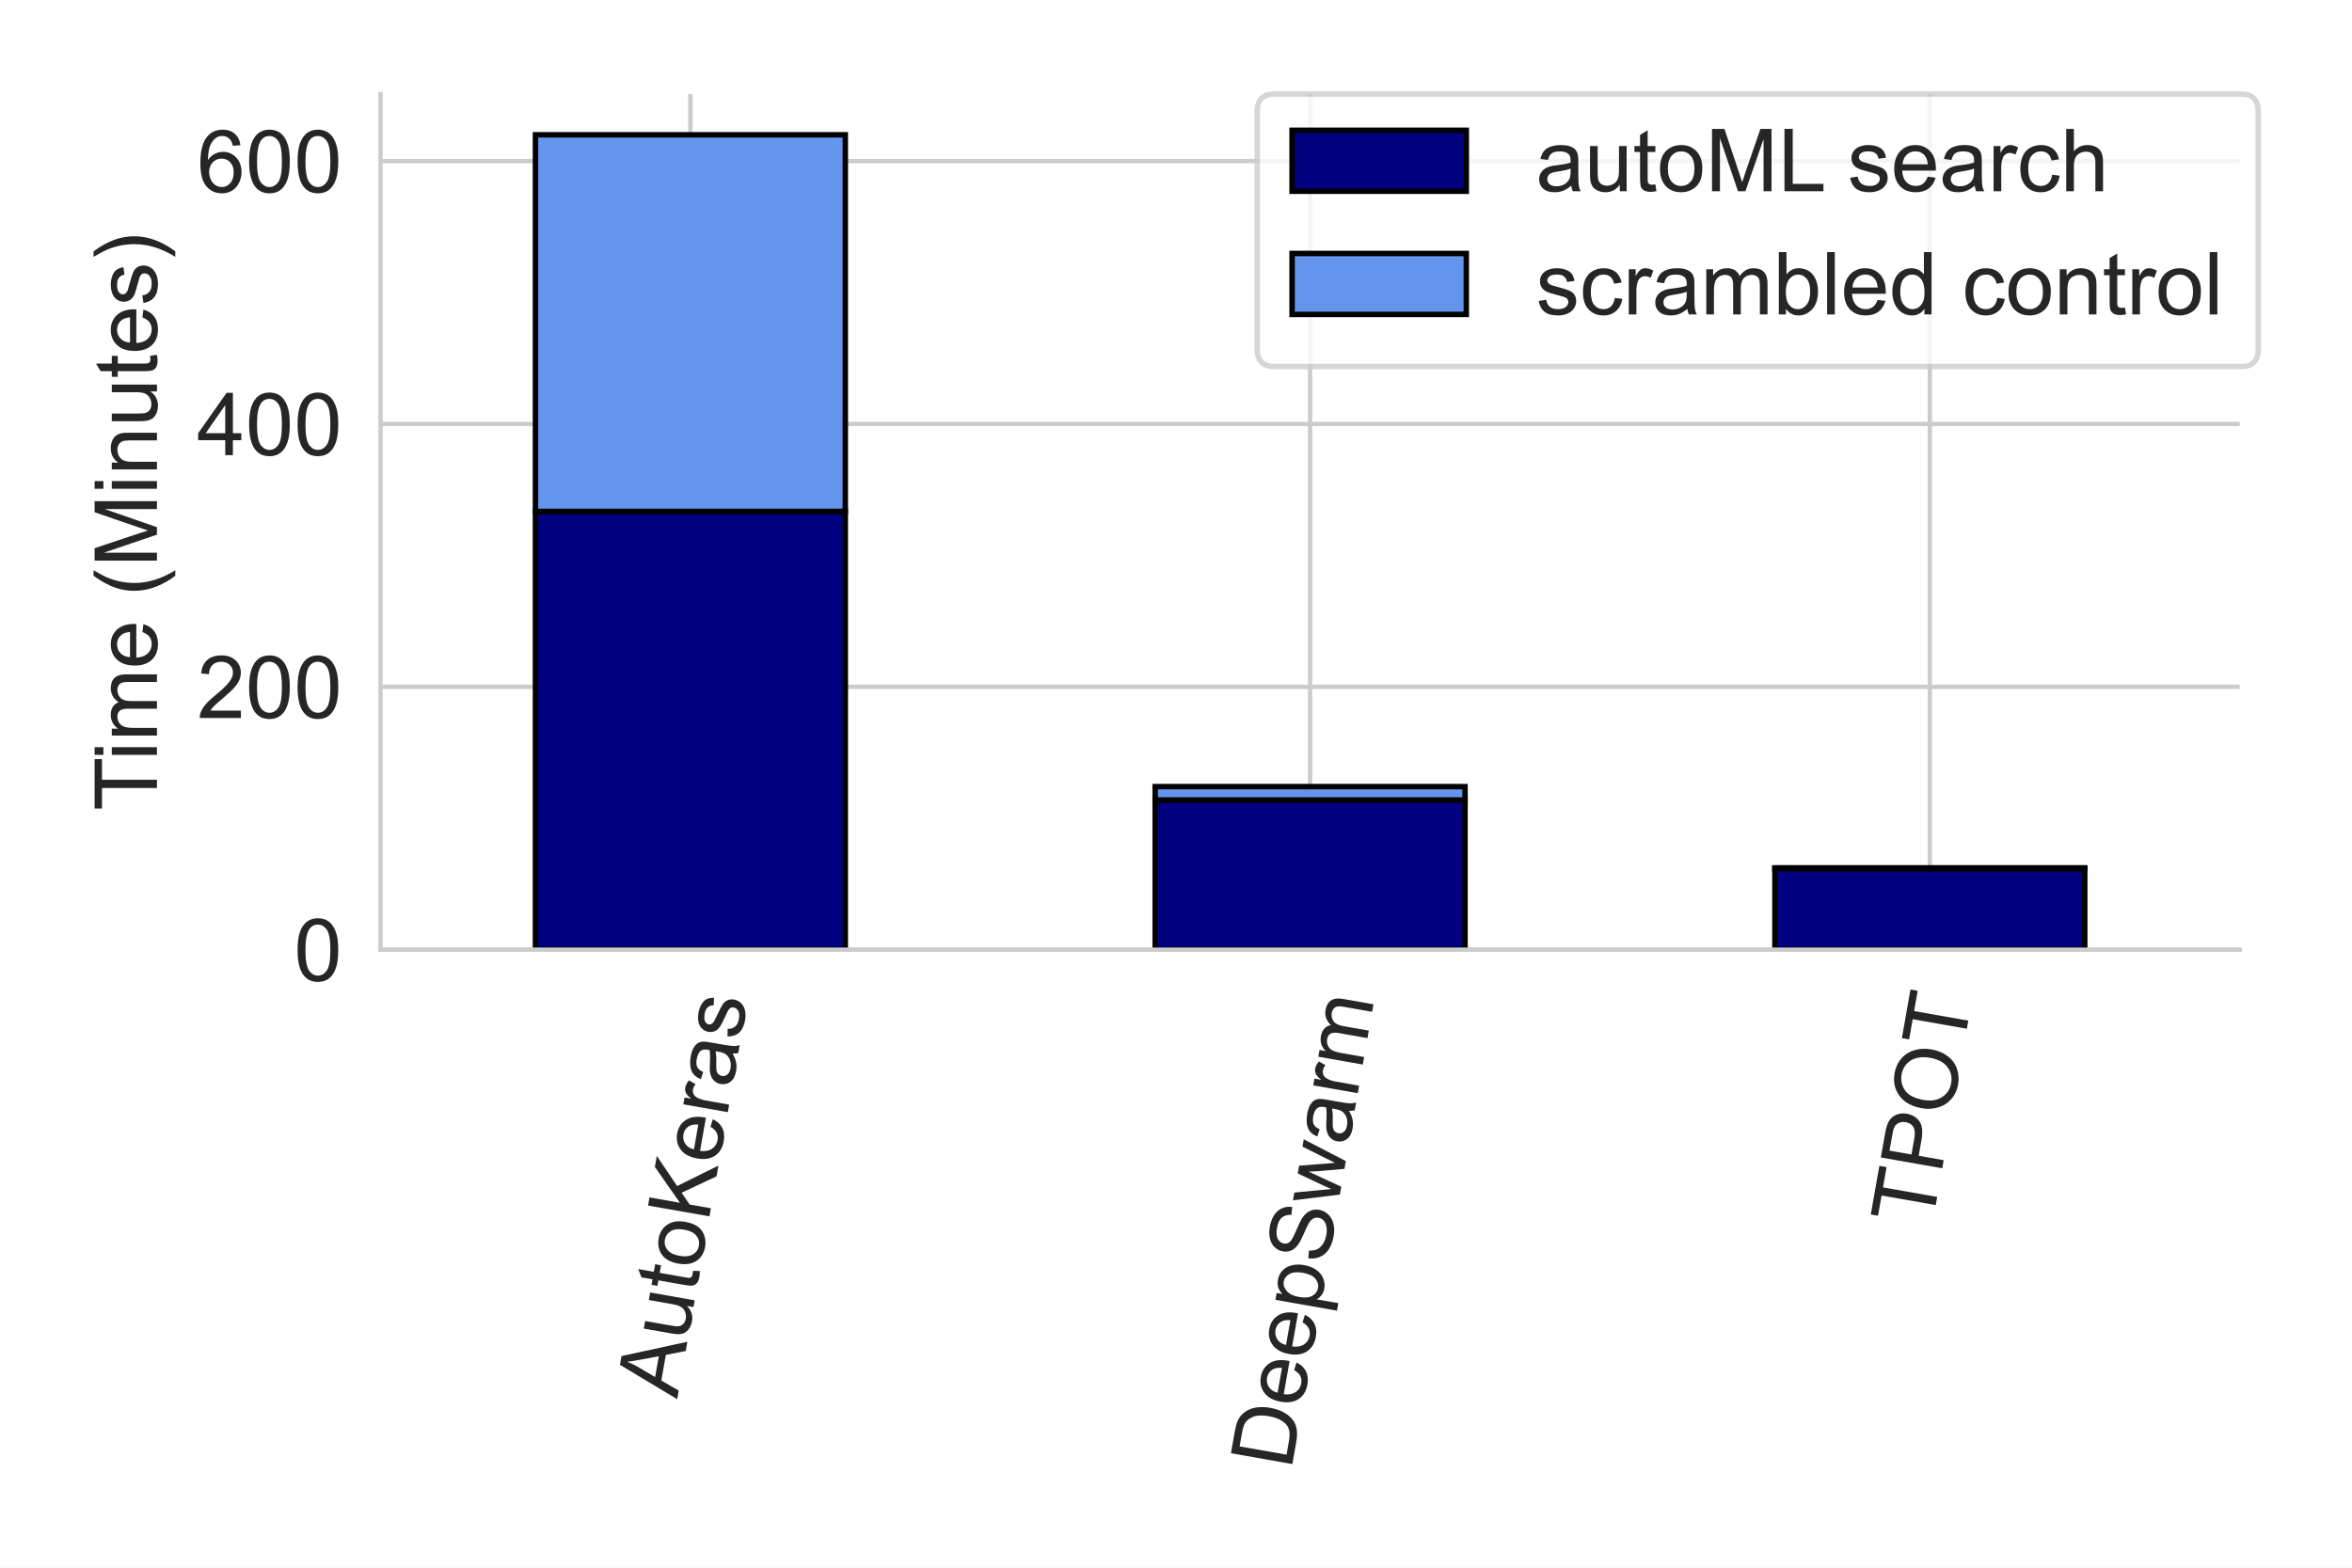
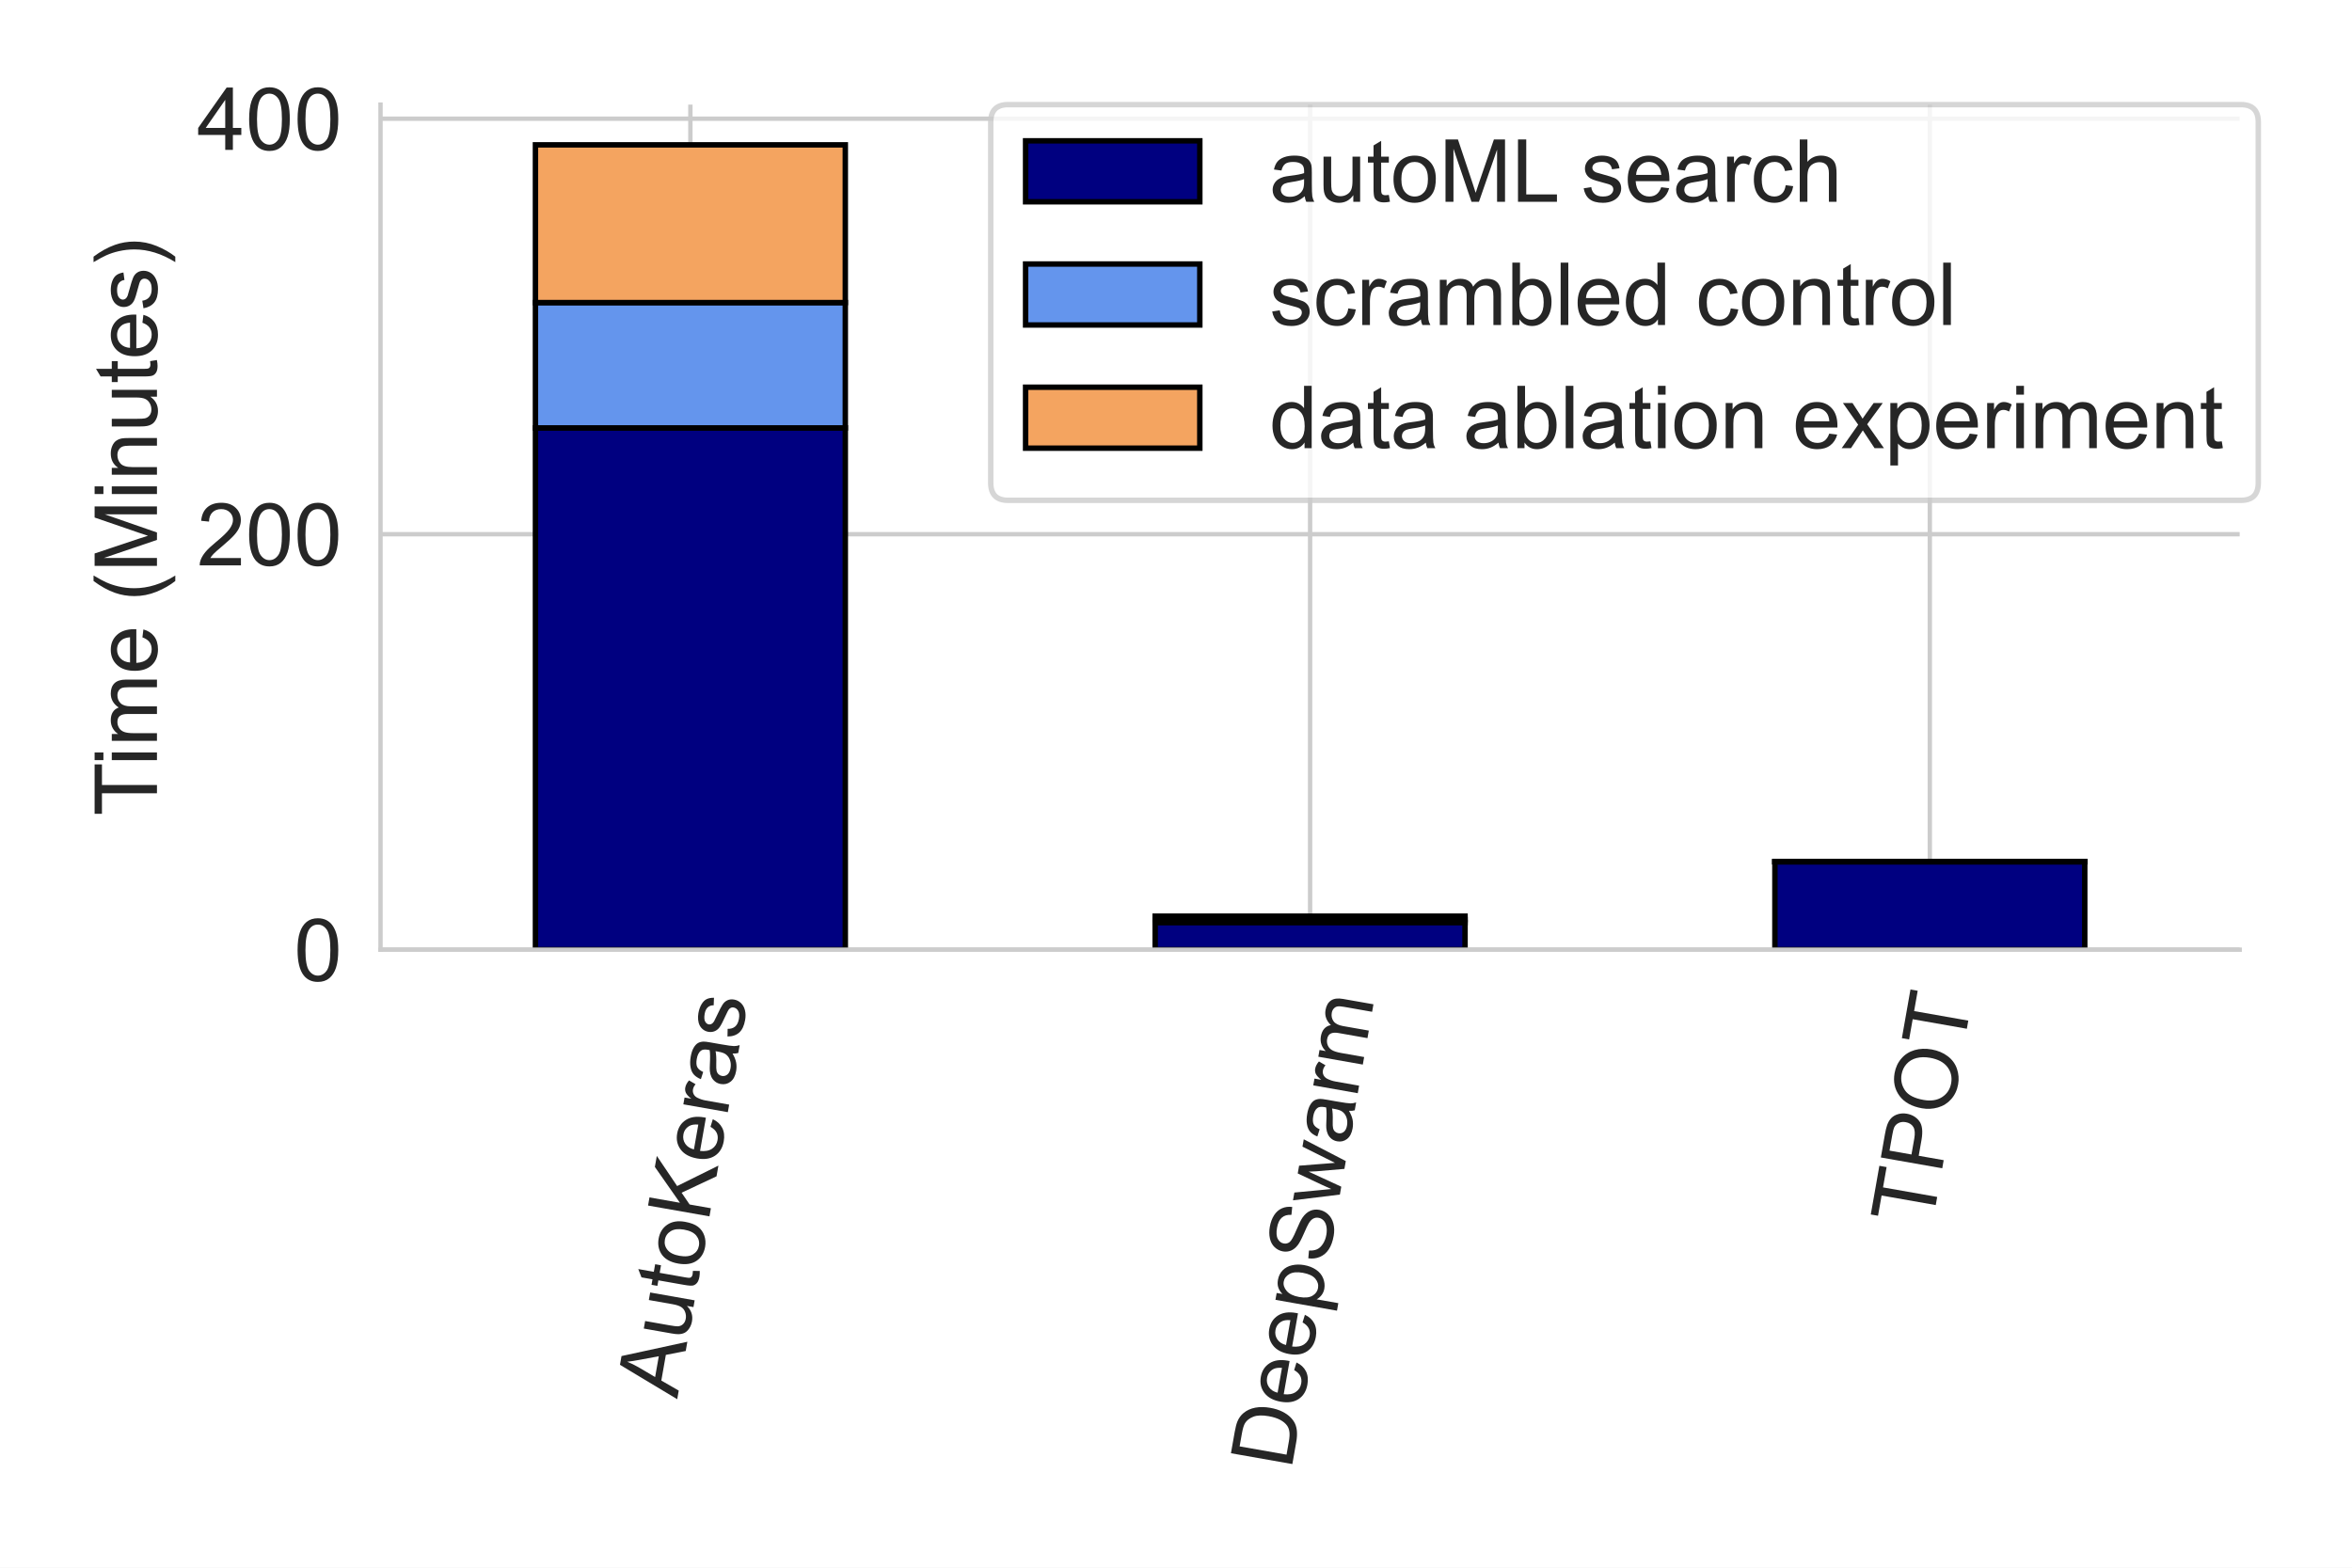
<svg xmlns="http://www.w3.org/2000/svg" xmlns:xlink="http://www.w3.org/1999/xlink" height="288pt" version="1.1" viewBox="0 0 432 288" width="432pt">
  <defs>
    <style type="text/css">*{stroke-linecap:butt;stroke-linejoin:round;}</style>
  </defs>
  <g id="figure_1">
    <g id="patch_1">
      <path d="M 0 288  L 432 288  L 432 0  L 0 0  z " style="fill:#ffffff;" />
    </g>
    <g id="axes_1">
      <g id="patch_2">
-         <path d="M 69.89 174.465  L 411.372 174.465  L 411.372 17.28  L 69.89 17.28  z " style="fill:#ffffff;" />
+         <path d="M 69.89 174.465  L 411.372 174.465  L 411.372 19.218  L 69.89 19.218  z " style="fill:#ffffff;" />
      </g>
      <g id="matplotlib.axis_1">
        <g id="xtick_1">
          <g id="line2d_1">
-             <path clip-path="url(#pdc20250ba7)" d="M 126.804 174.465  L 126.804 17.28  " style="fill:none;stroke:#cccccc;stroke-linecap:round;stroke-width:0.8;" />
+             <path clip-path="url(#pbb448ebe19)" d="M 126.804 174.465  L 126.804 19.218  " style="fill:none;stroke:#cccccc;stroke-linecap:round;stroke-width:0.8;" />
          </g>
          <g id="text_1">
            <g style="fill:#262626;" transform="translate(124.3907 257.0267)rotate(-80)scale(0.16 -0.16)">
              <defs>
                <path d="M -9 0  L 1750 4581  L 2403 4581  L 4278 0  L 3588 0  L 3053 1388  L 1138 1388  L 634 0  L -9 0  z M 1313 1881  L 2866 1881  L 2388 3150  Q 2169 3728 2063 4100  Q 1975 3659 1816 3225  L 1313 1881  z " id="ArialMT-41" transform="scale(0.015625)" />
                <path d="M 2597 0  L 2597 488  Q 2209 -75 1544 -75  Q 1250 -75 995 37  Q 741 150 617 320  Q 494 491 444 738  Q 409 903 409 1263  L 409 3319  L 972 3319  L 972 1478  Q 972 1038 1006 884  Q 1059 663 1231 536  Q 1403 409 1656 409  Q 1909 409 2131 539  Q 2353 669 2445 892  Q 2538 1116 2538 1541  L 2538 3319  L 3100 3319  L 3100 0  L 2597 0  z " id="ArialMT-75" transform="scale(0.015625)" />
                <path d="M 1650 503  L 1731 6  Q 1494 -44 1306 -44  Q 1000 -44 831 53  Q 663 150 594 308  Q 525 466 525 972  L 525 2881  L 113 2881  L 113 3319  L 525 3319  L 525 4141  L 1084 4478  L 1084 3319  L 1650 3319  L 1650 2881  L 1084 2881  L 1084 941  Q 1084 700 1114 631  Q 1144 563 1211 522  Q 1278 481 1403 481  Q 1497 481 1650 503  z " id="ArialMT-74" transform="scale(0.015625)" />
                <path d="M 213 1659  Q 213 2581 725 3025  Q 1153 3394 1769 3394  Q 2453 3394 2887 2945  Q 3322 2497 3322 1706  Q 3322 1066 3130 698  Q 2938 331 2570 128  Q 2203 -75 1769 -75  Q 1072 -75 642 372  Q 213 819 213 1659  z M 791 1659  Q 791 1022 1069 705  Q 1347 388 1769 388  Q 2188 388 2466 706  Q 2744 1025 2744 1678  Q 2744 2294 2464 2611  Q 2184 2928 1769 2928  Q 1347 2928 1069 2612  Q 791 2297 791 1659  z " id="ArialMT-6f" transform="scale(0.015625)" />
                <path d="M 469 0  L 469 4581  L 1075 4581  L 1075 2309  L 3350 4581  L 4172 4581  L 2250 2725  L 4256 0  L 3456 0  L 1825 2319  L 1075 1588  L 1075 0  L 469 0  z " id="ArialMT-4b" transform="scale(0.015625)" />
                <path d="M 2694 1069  L 3275 997  Q 3138 488 2766 206  Q 2394 -75 1816 -75  Q 1088 -75 661 373  Q 234 822 234 1631  Q 234 2469 665 2931  Q 1097 3394 1784 3394  Q 2450 3394 2872 2941  Q 3294 2488 3294 1666  Q 3294 1616 3291 1516  L 816 1516  Q 847 969 1125 678  Q 1403 388 1819 388  Q 2128 388 2347 550  Q 2566 713 2694 1069  z M 847 1978  L 2700 1978  Q 2663 2397 2488 2606  Q 2219 2931 1791 2931  Q 1403 2931 1139 2672  Q 875 2413 847 1978  z " id="ArialMT-65" transform="scale(0.015625)" />
                <path d="M 416 0  L 416 3319  L 922 3319  L 922 2816  Q 1116 3169 1280 3281  Q 1444 3394 1641 3394  Q 1925 3394 2219 3213  L 2025 2691  Q 1819 2813 1613 2813  Q 1428 2813 1281 2702  Q 1134 2591 1072 2394  Q 978 2094 978 1738  L 978 0  L 416 0  z " id="ArialMT-72" transform="scale(0.015625)" />
                <path d="M 2588 409  Q 2275 144 1986 34  Q 1697 -75 1366 -75  Q 819 -75 525 192  Q 231 459 231 875  Q 231 1119 342 1320  Q 453 1522 633 1644  Q 813 1766 1038 1828  Q 1203 1872 1538 1913  Q 2219 1994 2541 2106  Q 2544 2222 2544 2253  Q 2544 2597 2384 2738  Q 2169 2928 1744 2928  Q 1347 2928 1158 2789  Q 969 2650 878 2297  L 328 2372  Q 403 2725 575 2942  Q 747 3159 1072 3276  Q 1397 3394 1825 3394  Q 2250 3394 2515 3294  Q 2781 3194 2906 3042  Q 3031 2891 3081 2659  Q 3109 2516 3109 2141  L 3109 1391  Q 3109 606 3145 398  Q 3181 191 3288 0  L 2700 0  Q 2613 175 2588 409  z M 2541 1666  Q 2234 1541 1622 1453  Q 1275 1403 1131 1340  Q 988 1278 909 1158  Q 831 1038 831 891  Q 831 666 1001 516  Q 1172 366 1500 366  Q 1825 366 2078 508  Q 2331 650 2450 897  Q 2541 1088 2541 1459  L 2541 1666  z " id="ArialMT-61" transform="scale(0.015625)" />
                <path d="M 197 991  L 753 1078  Q 800 744 1014 566  Q 1228 388 1613 388  Q 2000 388 2187 545  Q 2375 703 2375 916  Q 2375 1106 2209 1216  Q 2094 1291 1634 1406  Q 1016 1563 777 1677  Q 538 1791 414 1992  Q 291 2194 291 2438  Q 291 2659 392 2848  Q 494 3038 669 3163  Q 800 3259 1026 3326  Q 1253 3394 1513 3394  Q 1903 3394 2198 3281  Q 2494 3169 2634 2976  Q 2775 2784 2828 2463  L 2278 2388  Q 2241 2644 2061 2787  Q 1881 2931 1553 2931  Q 1166 2931 1000 2803  Q 834 2675 834 2503  Q 834 2394 903 2306  Q 972 2216 1119 2156  Q 1203 2125 1616 2013  Q 2213 1853 2448 1751  Q 2684 1650 2818 1456  Q 2953 1263 2953 975  Q 2953 694 2789 445  Q 2625 197 2315 61  Q 2006 -75 1616 -75  Q 969 -75 630 194  Q 291 463 197 991  z " id="ArialMT-73" transform="scale(0.015625)" />
              </defs>
              <use xlink:href="#ArialMT-41" />
              <use x="66.699" xlink:href="#ArialMT-75" />
              <use x="122.314" xlink:href="#ArialMT-74" />
              <use x="150.098" xlink:href="#ArialMT-6f" />
              <use x="205.713" xlink:href="#ArialMT-4b" />
              <use x="272.412" xlink:href="#ArialMT-65" />
              <use x="328.027" xlink:href="#ArialMT-72" />
              <use x="361.328" xlink:href="#ArialMT-61" />
              <use x="416.943" xlink:href="#ArialMT-73" />
            </g>
          </g>
        </g>
        <g id="xtick_2">
          <g id="line2d_2">
-             <path clip-path="url(#pdc20250ba7)" d="M 240.631 174.465  L 240.631 17.28  " style="fill:none;stroke:#cccccc;stroke-linecap:round;stroke-width:0.8;" />
+             <path clip-path="url(#pbb448ebe19)" d="M 240.631 174.465  L 240.631 19.218  " style="fill:none;stroke:#cccccc;stroke-linecap:round;stroke-width:0.8;" />
          </g>
          <g id="text_2">
            <g style="fill:#262626;" transform="translate(237.1575 270.1782)rotate(-80)scale(0.16 -0.16)">
              <defs>
                <path d="M 494 0  L 494 4581  L 2072 4581  Q 2606 4581 2888 4516  Q 3281 4425 3559 4188  Q 3922 3881 4101 3404  Q 4281 2928 4281 2316  Q 4281 1794 4159 1391  Q 4038 988 3847 723  Q 3656 459 3429 307  Q 3203 156 2883 78  Q 2563 0 2147 0  L 494 0  z M 1100 541  L 2078 541  Q 2531 541 2789 625  Q 3047 709 3200 863  Q 3416 1078 3536 1442  Q 3656 1806 3656 2325  Q 3656 3044 3420 3430  Q 3184 3816 2847 3947  Q 2603 4041 2063 4041  L 1100 4041  L 1100 541  z " id="ArialMT-44" transform="scale(0.015625)" />
                <path d="M 422 -1272  L 422 3319  L 934 3319  L 934 2888  Q 1116 3141 1344 3267  Q 1572 3394 1897 3394  Q 2322 3394 2647 3175  Q 2972 2956 3137 2557  Q 3303 2159 3303 1684  Q 3303 1175 3120 767  Q 2938 359 2589 142  Q 2241 -75 1856 -75  Q 1575 -75 1351 44  Q 1128 163 984 344  L 984 -1272  L 422 -1272  z M 931 1641  Q 931 1000 1190 694  Q 1450 388 1819 388  Q 2194 388 2461 705  Q 2728 1022 2728 1688  Q 2728 2322 2467 2637  Q 2206 2953 1844 2953  Q 1484 2953 1207 2617  Q 931 2281 931 1641  z " id="ArialMT-70" transform="scale(0.015625)" />
                <path d="M 288 1472  L 859 1522  Q 900 1178 1048 958  Q 1197 738 1509 602  Q 1822 466 2213 466  Q 2559 466 2825 569  Q 3091 672 3220 851  Q 3350 1031 3350 1244  Q 3350 1459 3225 1620  Q 3100 1781 2813 1891  Q 2628 1963 1997 2114  Q 1366 2266 1113 2400  Q 784 2572 623 2826  Q 463 3081 463 3397  Q 463 3744 659 4045  Q 856 4347 1234 4503  Q 1613 4659 2075 4659  Q 2584 4659 2973 4495  Q 3363 4331 3572 4012  Q 3781 3694 3797 3291  L 3216 3247  Q 3169 3681 2898 3903  Q 2628 4125 2100 4125  Q 1550 4125 1298 3923  Q 1047 3722 1047 3438  Q 1047 3191 1225 3031  Q 1400 2872 2139 2705  Q 2878 2538 3153 2413  Q 3553 2228 3743 1945  Q 3934 1663 3934 1294  Q 3934 928 3725 604  Q 3516 281 3123 101  Q 2731 -78 2241 -78  Q 1619 -78 1198 103  Q 778 284 539 648  Q 300 1013 288 1472  z " id="ArialMT-53" transform="scale(0.015625)" />
                <path d="M 1034 0  L 19 3319  L 600 3319  L 1128 1403  L 1325 691  Q 1338 744 1497 1375  L 2025 3319  L 2603 3319  L 3100 1394  L 3266 759  L 3456 1400  L 4025 3319  L 4572 3319  L 3534 0  L 2950 0  L 2422 1988  L 2294 2553  L 1622 0  L 1034 0  z " id="ArialMT-77" transform="scale(0.015625)" />
                <path d="M 422 0  L 422 3319  L 925 3319  L 925 2853  Q 1081 3097 1340 3245  Q 1600 3394 1931 3394  Q 2300 3394 2536 3241  Q 2772 3088 2869 2813  Q 3263 3394 3894 3394  Q 4388 3394 4653 3120  Q 4919 2847 4919 2278  L 4919 0  L 4359 0  L 4359 2091  Q 4359 2428 4304 2576  Q 4250 2725 4106 2815  Q 3963 2906 3769 2906  Q 3419 2906 3187 2673  Q 2956 2441 2956 1928  L 2956 0  L 2394 0  L 2394 2156  Q 2394 2531 2256 2718  Q 2119 2906 1806 2906  Q 1569 2906 1367 2781  Q 1166 2656 1075 2415  Q 984 2175 984 1722  L 984 0  L 422 0  z " id="ArialMT-6d" transform="scale(0.015625)" />
              </defs>
              <use xlink:href="#ArialMT-44" />
              <use x="72.217" xlink:href="#ArialMT-65" />
              <use x="127.832" xlink:href="#ArialMT-65" />
              <use x="183.447" xlink:href="#ArialMT-70" />
              <use x="239.062" xlink:href="#ArialMT-53" />
              <use x="305.762" xlink:href="#ArialMT-77" />
              <use x="377.979" xlink:href="#ArialMT-61" />
              <use x="433.594" xlink:href="#ArialMT-72" />
              <use x="466.895" xlink:href="#ArialMT-6d" />
            </g>
          </g>
        </g>
        <g id="xtick_3">
          <g id="line2d_3">
-             <path clip-path="url(#pdc20250ba7)" d="M 354.458 174.465  L 354.458 17.28  " style="fill:none;stroke:#cccccc;stroke-linecap:round;stroke-width:0.8;" />
+             <path clip-path="url(#pbb448ebe19)" d="M 354.458 174.465  L 354.458 19.218  " style="fill:none;stroke:#cccccc;stroke-linecap:round;stroke-width:0.8;" />
          </g>
          <g id="text_3">
            <g style="fill:#262626;" transform="translate(354.8276 225.4685)rotate(-80)scale(0.16 -0.16)">
              <defs>
                <path d="M 1659 0  L 1659 4041  L 150 4041  L 150 4581  L 3781 4581  L 3781 4041  L 2266 4041  L 2266 0  L 1659 0  z " id="ArialMT-54" transform="scale(0.015625)" />
                <path d="M 494 0  L 494 4581  L 2222 4581  Q 2678 4581 2919 4538  Q 3256 4481 3484 4323  Q 3713 4166 3852 3881  Q 3991 3597 3991 3256  Q 3991 2672 3619 2267  Q 3247 1863 2275 1863  L 1100 1863  L 1100 0  L 494 0  z M 1100 2403  L 2284 2403  Q 2872 2403 3119 2622  Q 3366 2841 3366 3238  Q 3366 3525 3220 3729  Q 3075 3934 2838 4000  Q 2684 4041 2272 4041  L 1100 4041  L 1100 2403  z " id="ArialMT-50" transform="scale(0.015625)" />
                <path d="M 309 2231  Q 309 3372 921 4017  Q 1534 4663 2503 4663  Q 3138 4663 3647 4359  Q 4156 4056 4423 3514  Q 4691 2972 4691 2284  Q 4691 1588 4409 1038  Q 4128 488 3612 205  Q 3097 -78 2500 -78  Q 1853 -78 1343 234  Q 834 547 571 1087  Q 309 1628 309 2231  z M 934 2222  Q 934 1394 1379 917  Q 1825 441 2497 441  Q 3181 441 3623 922  Q 4066 1403 4066 2288  Q 4066 2847 3877 3264  Q 3688 3681 3323 3911  Q 2959 4141 2506 4141  Q 1863 4141 1398 3698  Q 934 3256 934 2222  z " id="ArialMT-4f" transform="scale(0.015625)" />
              </defs>
              <use xlink:href="#ArialMT-54" />
              <use x="61.084" xlink:href="#ArialMT-50" />
              <use x="127.783" xlink:href="#ArialMT-4f" />
              <use x="205.566" xlink:href="#ArialMT-54" />
            </g>
          </g>
        </g>
      </g>
      <g id="matplotlib.axis_2">
        <g id="ytick_1">
          <g id="line2d_4">
-             <path clip-path="url(#pdc20250ba7)" d="M 69.89 174.465  L 411.372 174.465  " style="fill:none;stroke:#cccccc;stroke-linecap:round;stroke-width:0.8;" />
+             <path clip-path="url(#pbb448ebe19)" d="M 69.89 174.465  L 411.372 174.465  " style="fill:none;stroke:#cccccc;stroke-linecap:round;stroke-width:0.8;" />
          </g>
          <g id="text_4">
            <g style="fill:#262626;" transform="translate(53.9925 180.1917)scale(0.16 -0.16)">
              <defs>
                <path d="M 266 2259  Q 266 3072 433 3567  Q 600 4063 929 4331  Q 1259 4600 1759 4600  Q 2128 4600 2406 4451  Q 2684 4303 2865 4023  Q 3047 3744 3150 3342  Q 3253 2941 3253 2259  Q 3253 1453 3087 958  Q 2922 463 2592 192  Q 2263 -78 1759 -78  Q 1097 -78 719 397  Q 266 969 266 2259  z M 844 2259  Q 844 1131 1108 757  Q 1372 384 1759 384  Q 2147 384 2411 759  Q 2675 1134 2675 2259  Q 2675 3391 2411 3762  Q 2147 4134 1753 4134  Q 1366 4134 1134 3806  Q 844 3388 844 2259  z " id="ArialMT-30" transform="scale(0.015625)" />
              </defs>
              <use xlink:href="#ArialMT-30" />
            </g>
          </g>
        </g>
        <g id="ytick_2">
          <g id="line2d_5">
-             <path clip-path="url(#pdc20250ba7)" d="M 69.89 126.176  L 411.372 126.176  " style="fill:none;stroke:#cccccc;stroke-linecap:round;stroke-width:0.8;" />
+             <path clip-path="url(#pbb448ebe19)" d="M 69.89 98.138  L 411.372 98.138  " style="fill:none;stroke:#cccccc;stroke-linecap:round;stroke-width:0.8;" />
          </g>
          <g id="text_5">
-             <g style="fill:#262626;" transform="translate(36.1975 131.902)scale(0.16 -0.16)">
+             <g style="fill:#262626;" transform="translate(36.1975 103.8638)scale(0.16 -0.16)">
              <defs>
                <path d="M 3222 541  L 3222 0  L 194 0  Q 188 203 259 391  Q 375 700 629 1000  Q 884 1300 1366 1694  Q 2113 2306 2375 2664  Q 2638 3022 2638 3341  Q 2638 3675 2398 3904  Q 2159 4134 1775 4134  Q 1369 4134 1125 3890  Q 881 3647 878 3216  L 300 3275  Q 359 3922 746 4261  Q 1134 4600 1788 4600  Q 2447 4600 2831 4234  Q 3216 3869 3216 3328  Q 3216 3053 3103 2787  Q 2991 2522 2730 2228  Q 2469 1934 1863 1422  Q 1356 997 1212 845  Q 1069 694 975 541  L 3222 541  z " id="ArialMT-32" transform="scale(0.015625)" />
              </defs>
              <use xlink:href="#ArialMT-32" />
              <use x="55.615" xlink:href="#ArialMT-30" />
              <use x="111.23" xlink:href="#ArialMT-30" />
            </g>
          </g>
        </g>
        <g id="ytick_3">
          <g id="line2d_6">
-             <path clip-path="url(#pdc20250ba7)" d="M 69.89 77.886  L 411.372 77.886  " style="fill:none;stroke:#cccccc;stroke-linecap:round;stroke-width:0.8;" />
+             <path clip-path="url(#pbb448ebe19)" d="M 69.89 21.81  L 411.372 21.81  " style="fill:none;stroke:#cccccc;stroke-linecap:round;stroke-width:0.8;" />
          </g>
          <g id="text_6">
-             <g style="fill:#262626;" transform="translate(36.1975 83.61234)scale(0.16 -0.16)">
+             <g style="fill:#262626;" transform="translate(36.1975 27.53589)scale(0.16 -0.16)">
              <defs>
                <path d="M 2069 0  L 2069 1097  L 81 1097  L 81 1613  L 2172 4581  L 2631 4581  L 2631 1613  L 3250 1613  L 3250 1097  L 2631 1097  L 2631 0  L 2069 0  z M 2069 1613  L 2069 3678  L 634 1613  L 2069 1613  z " id="ArialMT-34" transform="scale(0.015625)" />
              </defs>
              <use xlink:href="#ArialMT-34" />
              <use x="55.615" xlink:href="#ArialMT-30" />
              <use x="111.23" xlink:href="#ArialMT-30" />
            </g>
          </g>
        </g>
-         <g id="ytick_4">
-           <g id="line2d_7">
-             <path clip-path="url(#pdc20250ba7)" d="M 69.89 29.596  L 411.372 29.596  " style="fill:none;stroke:#cccccc;stroke-linecap:round;stroke-width:0.8;" />
-           </g>
-           <g id="text_7">
-             <g style="fill:#262626;" transform="translate(36.1975 35.32266)scale(0.16 -0.16)">
-               <defs>
-                 <path d="M 3184 3459  L 2625 3416  Q 2550 3747 2413 3897  Q 2184 4138 1850 4138  Q 1581 4138 1378 3988  Q 1113 3794 959 3422  Q 806 3050 800 2363  Q 1003 2672 1297 2822  Q 1591 2972 1913 2972  Q 2475 2972 2870 2558  Q 3266 2144 3266 1488  Q 3266 1056 3080 686  Q 2894 316 2569 119  Q 2244 -78 1831 -78  Q 1128 -78 684 439  Q 241 956 241 2144  Q 241 3472 731 4075  Q 1159 4600 1884 4600  Q 2425 4600 2770 4297  Q 3116 3994 3184 3459  z M 888 1484  Q 888 1194 1011 928  Q 1134 663 1356 523  Q 1578 384 1822 384  Q 2178 384 2434 671  Q 2691 959 2691 1453  Q 2691 1928 2437 2201  Q 2184 2475 1800 2475  Q 1419 2475 1153 2201  Q 888 1928 888 1484  z " id="ArialMT-36" transform="scale(0.015625)" />
-               </defs>
-               <use xlink:href="#ArialMT-36" />
-               <use x="55.615" xlink:href="#ArialMT-30" />
-               <use x="111.23" xlink:href="#ArialMT-30" />
-             </g>
-           </g>
-         </g>
-         <g id="text_8">
-           <g style="fill:#262626;" transform="translate(28.83 148.909)rotate(-90)scale(0.16 -0.16)">
+         <g id="text_7">
+           <g style="fill:#262626;" transform="translate(28.83 149.8779)rotate(-90)scale(0.16 -0.16)">
            <defs>
              <path d="M 425 3934  L 425 4581  L 988 4581  L 988 3934  L 425 3934  z M 425 0  L 425 3319  L 988 3319  L 988 0  L 425 0  z " id="ArialMT-69" transform="scale(0.015625)" />
              <path id="ArialMT-20" transform="scale(0.015625)" />
              <path d="M 1497 -1347  Q 1031 -759 709 28  Q 388 816 388 1659  Q 388 2403 628 3084  Q 909 3875 1497 4659  L 1900 4659  Q 1522 4009 1400 3731  Q 1209 3300 1100 2831  Q 966 2247 966 1656  Q 966 153 1900 -1347  L 1497 -1347  z " id="ArialMT-28" transform="scale(0.015625)" />
              <path d="M 475 0  L 475 4581  L 1388 4581  L 2472 1338  Q 2622 884 2691 659  Q 2769 909 2934 1394  L 4031 4581  L 4847 4581  L 4847 0  L 4263 0  L 4263 3834  L 2931 0  L 2384 0  L 1059 3900  L 1059 0  L 475 0  z " id="ArialMT-4d" transform="scale(0.015625)" />
              <path d="M 422 0  L 422 3319  L 928 3319  L 928 2847  Q 1294 3394 1984 3394  Q 2284 3394 2536 3286  Q 2788 3178 2913 3003  Q 3038 2828 3088 2588  Q 3119 2431 3119 2041  L 3119 0  L 2556 0  L 2556 2019  Q 2556 2363 2490 2533  Q 2425 2703 2258 2804  Q 2091 2906 1866 2906  Q 1506 2906 1245 2678  Q 984 2450 984 1813  L 984 0  L 422 0  z " id="ArialMT-6e" transform="scale(0.015625)" />
              <path d="M 791 -1347  L 388 -1347  Q 1322 153 1322 1656  Q 1322 2244 1188 2822  Q 1081 3291 891 3722  Q 769 4003 388 4659  L 791 4659  Q 1378 3875 1659 3084  Q 1900 2403 1900 1659  Q 1900 816 1576 28  Q 1253 -759 791 -1347  z " id="ArialMT-29" transform="scale(0.015625)" />
            </defs>
            <use xlink:href="#ArialMT-54" />
            <use x="57.334" xlink:href="#ArialMT-69" />
            <use x="79.551" xlink:href="#ArialMT-6d" />
            <use x="162.852" xlink:href="#ArialMT-65" />
            <use x="218.467" xlink:href="#ArialMT-20" />
            <use x="246.25" xlink:href="#ArialMT-28" />
            <use x="279.551" xlink:href="#ArialMT-4d" />
            <use x="362.852" xlink:href="#ArialMT-69" />
            <use x="385.068" xlink:href="#ArialMT-6e" />
            <use x="440.684" xlink:href="#ArialMT-75" />
            <use x="496.299" xlink:href="#ArialMT-74" />
            <use x="524.082" xlink:href="#ArialMT-65" />
            <use x="579.697" xlink:href="#ArialMT-73" />
            <use x="629.697" xlink:href="#ArialMT-29" />
          </g>
        </g>
      </g>
      <g id="patch_3">
-         <path clip-path="url(#pdc20250ba7)" d="M 98.347 174.465  L 155.261 174.465  L 155.261 93.945  L 98.347 93.945  z " style="fill:#000080;stroke:#000000;stroke-linejoin:miter;" />
+         <path clip-path="url(#pbb448ebe19)" d="M 98.347 174.465  L 155.261 174.465  L 155.261 78.613  L 98.347 78.613  z " style="fill:#000080;stroke:#000000;stroke-linejoin:miter;" />
      </g>
      <g id="patch_4">
-         <path clip-path="url(#pdc20250ba7)" d="M 212.174 174.465  L 269.088 174.465  L 269.088 146.964  L 212.174 146.964  z " style="fill:#000080;stroke:#000000;stroke-linejoin:miter;" />
+         <path clip-path="url(#pbb448ebe19)" d="M 212.174 174.465  L 269.088 174.465  L 269.088 169.47  L 212.174 169.47  z " style="fill:#000080;stroke:#000000;stroke-linejoin:miter;" />
      </g>
      <g id="patch_5">
-         <path clip-path="url(#pdc20250ba7)" d="M 326.002 174.465  L 382.915 174.465  L 382.915 159.563  L 326.002 159.563  z " style="fill:#000080;stroke:#000000;stroke-linejoin:miter;" />
+         <path clip-path="url(#pbb448ebe19)" d="M 326.002 174.465  L 382.915 174.465  L 382.915 158.322  L 326.002 158.322  z " style="fill:#000080;stroke:#000000;stroke-linejoin:miter;" />
      </g>
      <g id="patch_6">
-         <path clip-path="url(#pdc20250ba7)" d="M 98.347 93.945  L 155.261 93.945  L 155.261 24.765  L 98.347 24.765  z " style="fill:#6495ed;stroke:#000000;stroke-linejoin:miter;" />
+         <path clip-path="url(#pbb448ebe19)" d="M 98.347 78.613  L 155.261 78.613  L 155.261 55.589  L 98.347 55.589  z " style="fill:#6495ed;stroke:#000000;stroke-linejoin:miter;" />
      </g>
      <g id="patch_7">
-         <path clip-path="url(#pdc20250ba7)" d="M 212.174 146.964  L 269.088 146.964  L 269.088 144.511  L 212.174 144.511  z " style="fill:#6495ed;stroke:#000000;stroke-linejoin:miter;" />
+         <path clip-path="url(#pbb448ebe19)" d="M 212.174 169.47  L 269.088 169.47  L 269.088 168.936  L 212.174 168.936  z " style="fill:#6495ed;stroke:#000000;stroke-linejoin:miter;" />
      </g>
      <g id="patch_8">
-         <path clip-path="url(#pdc20250ba7)" d="M 326.002 159.563  L 382.915 159.563  L 382.915 159.43  L 326.002 159.43  z " style="fill:#6495ed;stroke:#000000;stroke-linejoin:miter;" />
+         <path clip-path="url(#pbb448ebe19)" d="M 326.002 158.322  L 382.915 158.322  L 382.915 158.295  L 326.002 158.295  z " style="fill:#6495ed;stroke:#000000;stroke-linejoin:miter;" />
      </g>
      <g id="patch_9">
-         <path d="M 69.89 174.465  L 69.89 17.28  " style="fill:none;stroke:#cccccc;stroke-linecap:square;stroke-linejoin:miter;stroke-width:0.8;" />
+         <path clip-path="url(#pbb448ebe19)" d="M 98.347 55.589  L 155.261 55.589  L 155.261 26.611  L 98.347 26.611  z " style="fill:#f4a460;stroke:#000000;stroke-linejoin:miter;" />
      </g>
      <g id="patch_10">
+         <path clip-path="url(#pbb448ebe19)" d="M 212.174 168.936  L 269.088 168.936  L 269.088 168.31  L 212.174 168.31  z " style="fill:#f4a460;stroke:#000000;stroke-linejoin:miter;" />
+       </g>
+       <g id="patch_11">
+         <path clip-path="url(#pbb448ebe19)" d="M 326.002 158.295  L 382.915 158.295  L 382.915 158.261  L 326.002 158.261  z " style="fill:#f4a460;stroke:#000000;stroke-linejoin:miter;" />
+       </g>
+       <g id="patch_12">
+         <path d="M 69.89 174.465  L 69.89 19.218  " style="fill:none;stroke:#cccccc;stroke-linecap:square;stroke-linejoin:miter;stroke-width:0.8;" />
+       </g>
+       <g id="patch_13">
        <path d="M 69.89 174.465  L 411.372 174.465  " style="fill:none;stroke:#cccccc;stroke-linecap:square;stroke-linejoin:miter;stroke-width:0.8;" />
      </g>
      <g id="legend_1">
-         <g id="patch_11">
-           <path d="M 234.122 67.345  L 411.587 67.345  Q 414.787 67.345 414.787 64.145  L 414.787 20.48  Q 414.787 17.28 411.587 17.28  L 234.122 17.28  Q 230.922 17.28 230.922 20.48  L 230.922 64.145  Q 230.922 67.345 234.122 67.345  z " style="fill:#ffffff;opacity:0.8;stroke:#cccccc;stroke-linejoin:miter;" />
-         </g>
-         <g id="patch_12">
-           <path d="M 237.322 35.133  L 269.322 35.133  L 269.322 23.933  L 237.322 23.933  z " style="fill:#000080;stroke:#000000;stroke-linejoin:miter;" />
-         </g>
-         <g id="text_9">
-           <g style="fill:#262626;" transform="translate(282.1218 35.1325)scale(0.16 -0.16)">
+         <g id="patch_14">
+           <path d="M 185.174 91.915  L 411.587 91.915  Q 414.787 91.915 414.787 88.715  L 414.787 22.418  Q 414.787 19.218 411.587 19.218  L 185.174 19.218  Q 181.974 19.218 181.974 22.418  L 181.974 88.715  Q 181.974 91.915 185.174 91.915  z " style="fill:#ffffff;opacity:0.8;stroke:#cccccc;stroke-linejoin:miter;" />
+         </g>
+         <g id="patch_15">
+           <path d="M 188.374 37.07  L 220.374 37.07  L 220.374 25.87  L 188.374 25.87  z " style="fill:#000080;stroke:#000000;stroke-linejoin:miter;" />
+         </g>
+         <g id="text_8">
+           <g style="fill:#262626;" transform="translate(233.1743 37.07042)scale(0.16 -0.16)">
            <defs>
              <path d="M 469 0  L 469 4581  L 1075 4581  L 1075 541  L 3331 541  L 3331 0  L 469 0  z " id="ArialMT-4c" transform="scale(0.015625)" />
              <path d="M 2588 1216  L 3141 1144  Q 3050 572 2676 248  Q 2303 -75 1759 -75  Q 1078 -75 664 370  Q 250 816 250 1647  Q 250 2184 428 2587  Q 606 2991 970 3192  Q 1334 3394 1763 3394  Q 2303 3394 2647 3120  Q 2991 2847 3088 2344  L 2541 2259  Q 2463 2594 2264 2762  Q 2066 2931 1784 2931  Q 1359 2931 1093 2626  Q 828 2322 828 1663  Q 828 994 1084 691  Q 1341 388 1753 388  Q 2084 388 2306 591  Q 2528 794 2588 1216  z " id="ArialMT-63" transform="scale(0.015625)" />
              <path d="M 422 0  L 422 4581  L 984 4581  L 984 2938  Q 1378 3394 1978 3394  Q 2347 3394 2619 3248  Q 2891 3103 3008 2847  Q 3125 2591 3125 2103  L 3125 0  L 2563 0  L 2563 2103  Q 2563 2525 2380 2717  Q 2197 2909 1863 2909  Q 1613 2909 1392 2779  Q 1172 2650 1078 2428  Q 984 2206 984 1816  L 984 0  L 422 0  z " id="ArialMT-68" transform="scale(0.015625)" />
            </defs>
            <use xlink:href="#ArialMT-61" />
            <use x="55.615" xlink:href="#ArialMT-75" />
            <use x="111.23" xlink:href="#ArialMT-74" />
            <use x="139.014" xlink:href="#ArialMT-6f" />
            <use x="194.629" xlink:href="#ArialMT-4d" />
            <use x="277.93" xlink:href="#ArialMT-4c" />
            <use x="329.795" xlink:href="#ArialMT-20" />
            <use x="357.578" xlink:href="#ArialMT-73" />
            <use x="407.578" xlink:href="#ArialMT-65" />
            <use x="463.193" xlink:href="#ArialMT-61" />
            <use x="518.809" xlink:href="#ArialMT-72" />
            <use x="552.109" xlink:href="#ArialMT-63" />
            <use x="602.109" xlink:href="#ArialMT-68" />
          </g>
        </g>
-         <g id="patch_13">
-           <path d="M 237.322 57.765  L 269.322 57.765  L 269.322 46.565  L 237.322 46.565  z " style="fill:#6495ed;stroke:#000000;stroke-linejoin:miter;" />
-         </g>
-         <g id="text_10">
-           <g style="fill:#262626;" transform="translate(282.1218 57.765)scale(0.16 -0.16)">
+         <g id="patch_16">
+           <path d="M 188.374 59.703  L 220.374 59.703  L 220.374 48.503  L 188.374 48.503  z " style="fill:#6495ed;stroke:#000000;stroke-linejoin:miter;" />
+         </g>
+         <g id="text_9">
+           <g style="fill:#262626;" transform="translate(233.1743 59.70292)scale(0.16 -0.16)">
            <defs>
              <path d="M 941 0  L 419 0  L 419 4581  L 981 4581  L 981 2947  Q 1338 3394 1891 3394  Q 2197 3394 2470 3270  Q 2744 3147 2920 2923  Q 3097 2700 3197 2384  Q 3297 2069 3297 1709  Q 3297 856 2875 390  Q 2453 -75 1863 -75  Q 1275 -75 941 416  L 941 0  z M 934 1684  Q 934 1088 1097 822  Q 1363 388 1816 388  Q 2184 388 2453 708  Q 2722 1028 2722 1663  Q 2722 2313 2464 2622  Q 2206 2931 1841 2931  Q 1472 2931 1203 2611  Q 934 2291 934 1684  z " id="ArialMT-62" transform="scale(0.015625)" />
              <path d="M 409 0  L 409 4581  L 972 4581  L 972 0  L 409 0  z " id="ArialMT-6c" transform="scale(0.015625)" />
              <path d="M 2575 0  L 2575 419  Q 2259 -75 1647 -75  Q 1250 -75 917 144  Q 584 363 401 755  Q 219 1147 219 1656  Q 219 2153 384 2558  Q 550 2963 881 3178  Q 1213 3394 1622 3394  Q 1922 3394 2156 3267  Q 2391 3141 2538 2938  L 2538 4581  L 3097 4581  L 3097 0  L 2575 0  z M 797 1656  Q 797 1019 1065 703  Q 1334 388 1700 388  Q 2069 388 2326 689  Q 2584 991 2584 1609  Q 2584 2291 2321 2609  Q 2059 2928 1675 2928  Q 1300 2928 1048 2622  Q 797 2316 797 1656  z " id="ArialMT-64" transform="scale(0.015625)" />
            </defs>
            <use xlink:href="#ArialMT-73" />
            <use x="50" xlink:href="#ArialMT-63" />
            <use x="100" xlink:href="#ArialMT-72" />
            <use x="133.301" xlink:href="#ArialMT-61" />
            <use x="188.916" xlink:href="#ArialMT-6d" />
            <use x="272.217" xlink:href="#ArialMT-62" />
            <use x="327.832" xlink:href="#ArialMT-6c" />
            <use x="350.049" xlink:href="#ArialMT-65" />
            <use x="405.664" xlink:href="#ArialMT-64" />
            <use x="461.279" xlink:href="#ArialMT-20" />
            <use x="489.062" xlink:href="#ArialMT-63" />
            <use x="539.062" xlink:href="#ArialMT-6f" />
            <use x="594.678" xlink:href="#ArialMT-6e" />
            <use x="650.293" xlink:href="#ArialMT-74" />
            <use x="678.076" xlink:href="#ArialMT-72" />
            <use x="711.377" xlink:href="#ArialMT-6f" />
            <use x="766.992" xlink:href="#ArialMT-6c" />
          </g>
        </g>
+         <g id="patch_17">
+           <path d="M 188.374 82.335  L 220.374 82.335  L 220.374 71.135  L 188.374 71.135  z " style="fill:#f4a460;stroke:#000000;stroke-linejoin:miter;" />
+         </g>
+         <g id="text_10">
+           <g style="fill:#262626;" transform="translate(233.1743 82.33542)scale(0.16 -0.16)">
+             <defs>
+               <path d="M 47 0  L 1259 1725  L 138 3319  L 841 3319  L 1350 2541  Q 1494 2319 1581 2169  Q 1719 2375 1834 2534  L 2394 3319  L 3066 3319  L 1919 1756  L 3153 0  L 2463 0  L 1781 1031  L 1600 1309  L 728 0  L 47 0  z " id="ArialMT-78" transform="scale(0.015625)" />
+             </defs>
+             <use xlink:href="#ArialMT-64" />
+             <use x="55.615" xlink:href="#ArialMT-61" />
+             <use x="111.23" xlink:href="#ArialMT-74" />
+             <use x="139.014" xlink:href="#ArialMT-61" />
+             <use x="194.629" xlink:href="#ArialMT-20" />
+             <use x="222.412" xlink:href="#ArialMT-61" />
+             <use x="278.027" xlink:href="#ArialMT-62" />
+             <use x="333.643" xlink:href="#ArialMT-6c" />
+             <use x="355.859" xlink:href="#ArialMT-61" />
+             <use x="411.475" xlink:href="#ArialMT-74" />
+             <use x="439.258" xlink:href="#ArialMT-69" />
+             <use x="461.475" xlink:href="#ArialMT-6f" />
+             <use x="517.09" xlink:href="#ArialMT-6e" />
+             <use x="572.705" xlink:href="#ArialMT-20" />
+             <use x="600.488" xlink:href="#ArialMT-65" />
+             <use x="656.104" xlink:href="#ArialMT-78" />
+             <use x="706.104" xlink:href="#ArialMT-70" />
+             <use x="761.719" xlink:href="#ArialMT-65" />
+             <use x="817.334" xlink:href="#ArialMT-72" />
+             <use x="850.635" xlink:href="#ArialMT-69" />
+             <use x="872.852" xlink:href="#ArialMT-6d" />
+             <use x="956.152" xlink:href="#ArialMT-65" />
+             <use x="1011.768" xlink:href="#ArialMT-6e" />
+             <use x="1067.383" xlink:href="#ArialMT-74" />
+           </g>
+         </g>
      </g>
    </g>
  </g>
  <defs>
-     <clipPath id="pdc20250ba7">
-       <rect height="157.185" width="341.482" x="69.89" y="17.28" />
+     <clipPath id="pbb448ebe19">
+       <rect height="155.248" width="341.482" x="69.89" y="19.218" />
    </clipPath>
  </defs>
</svg>
